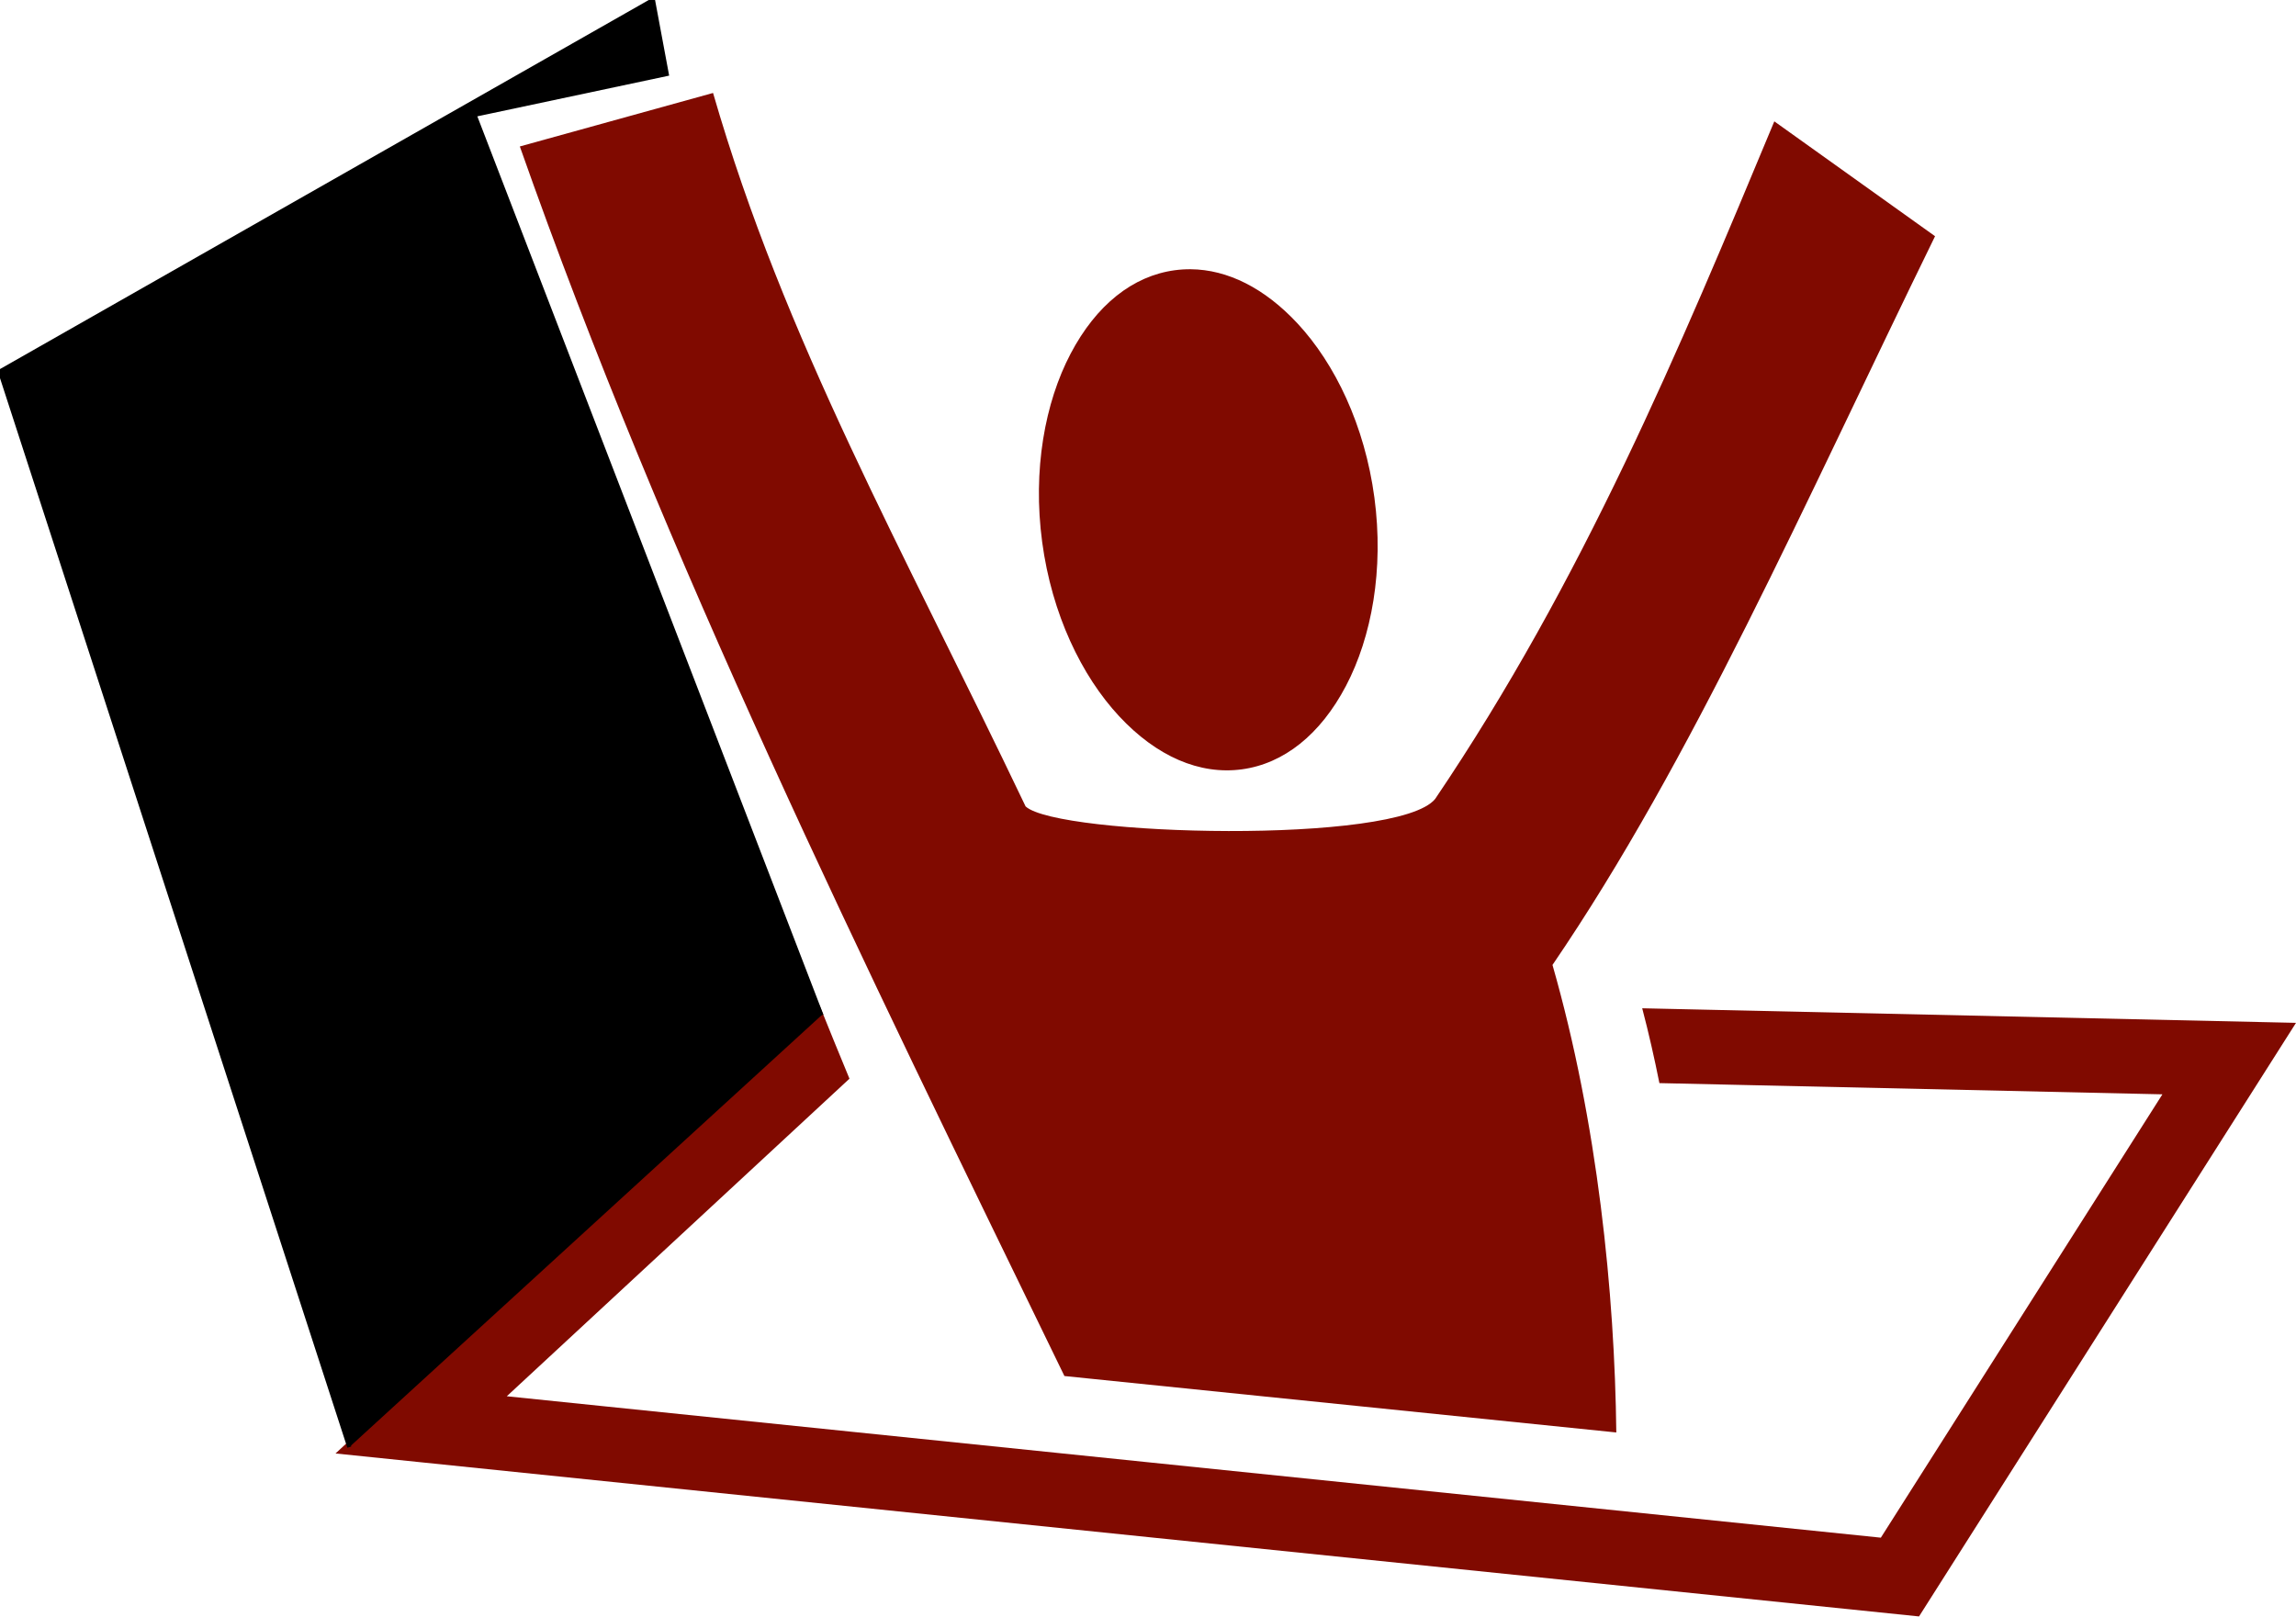
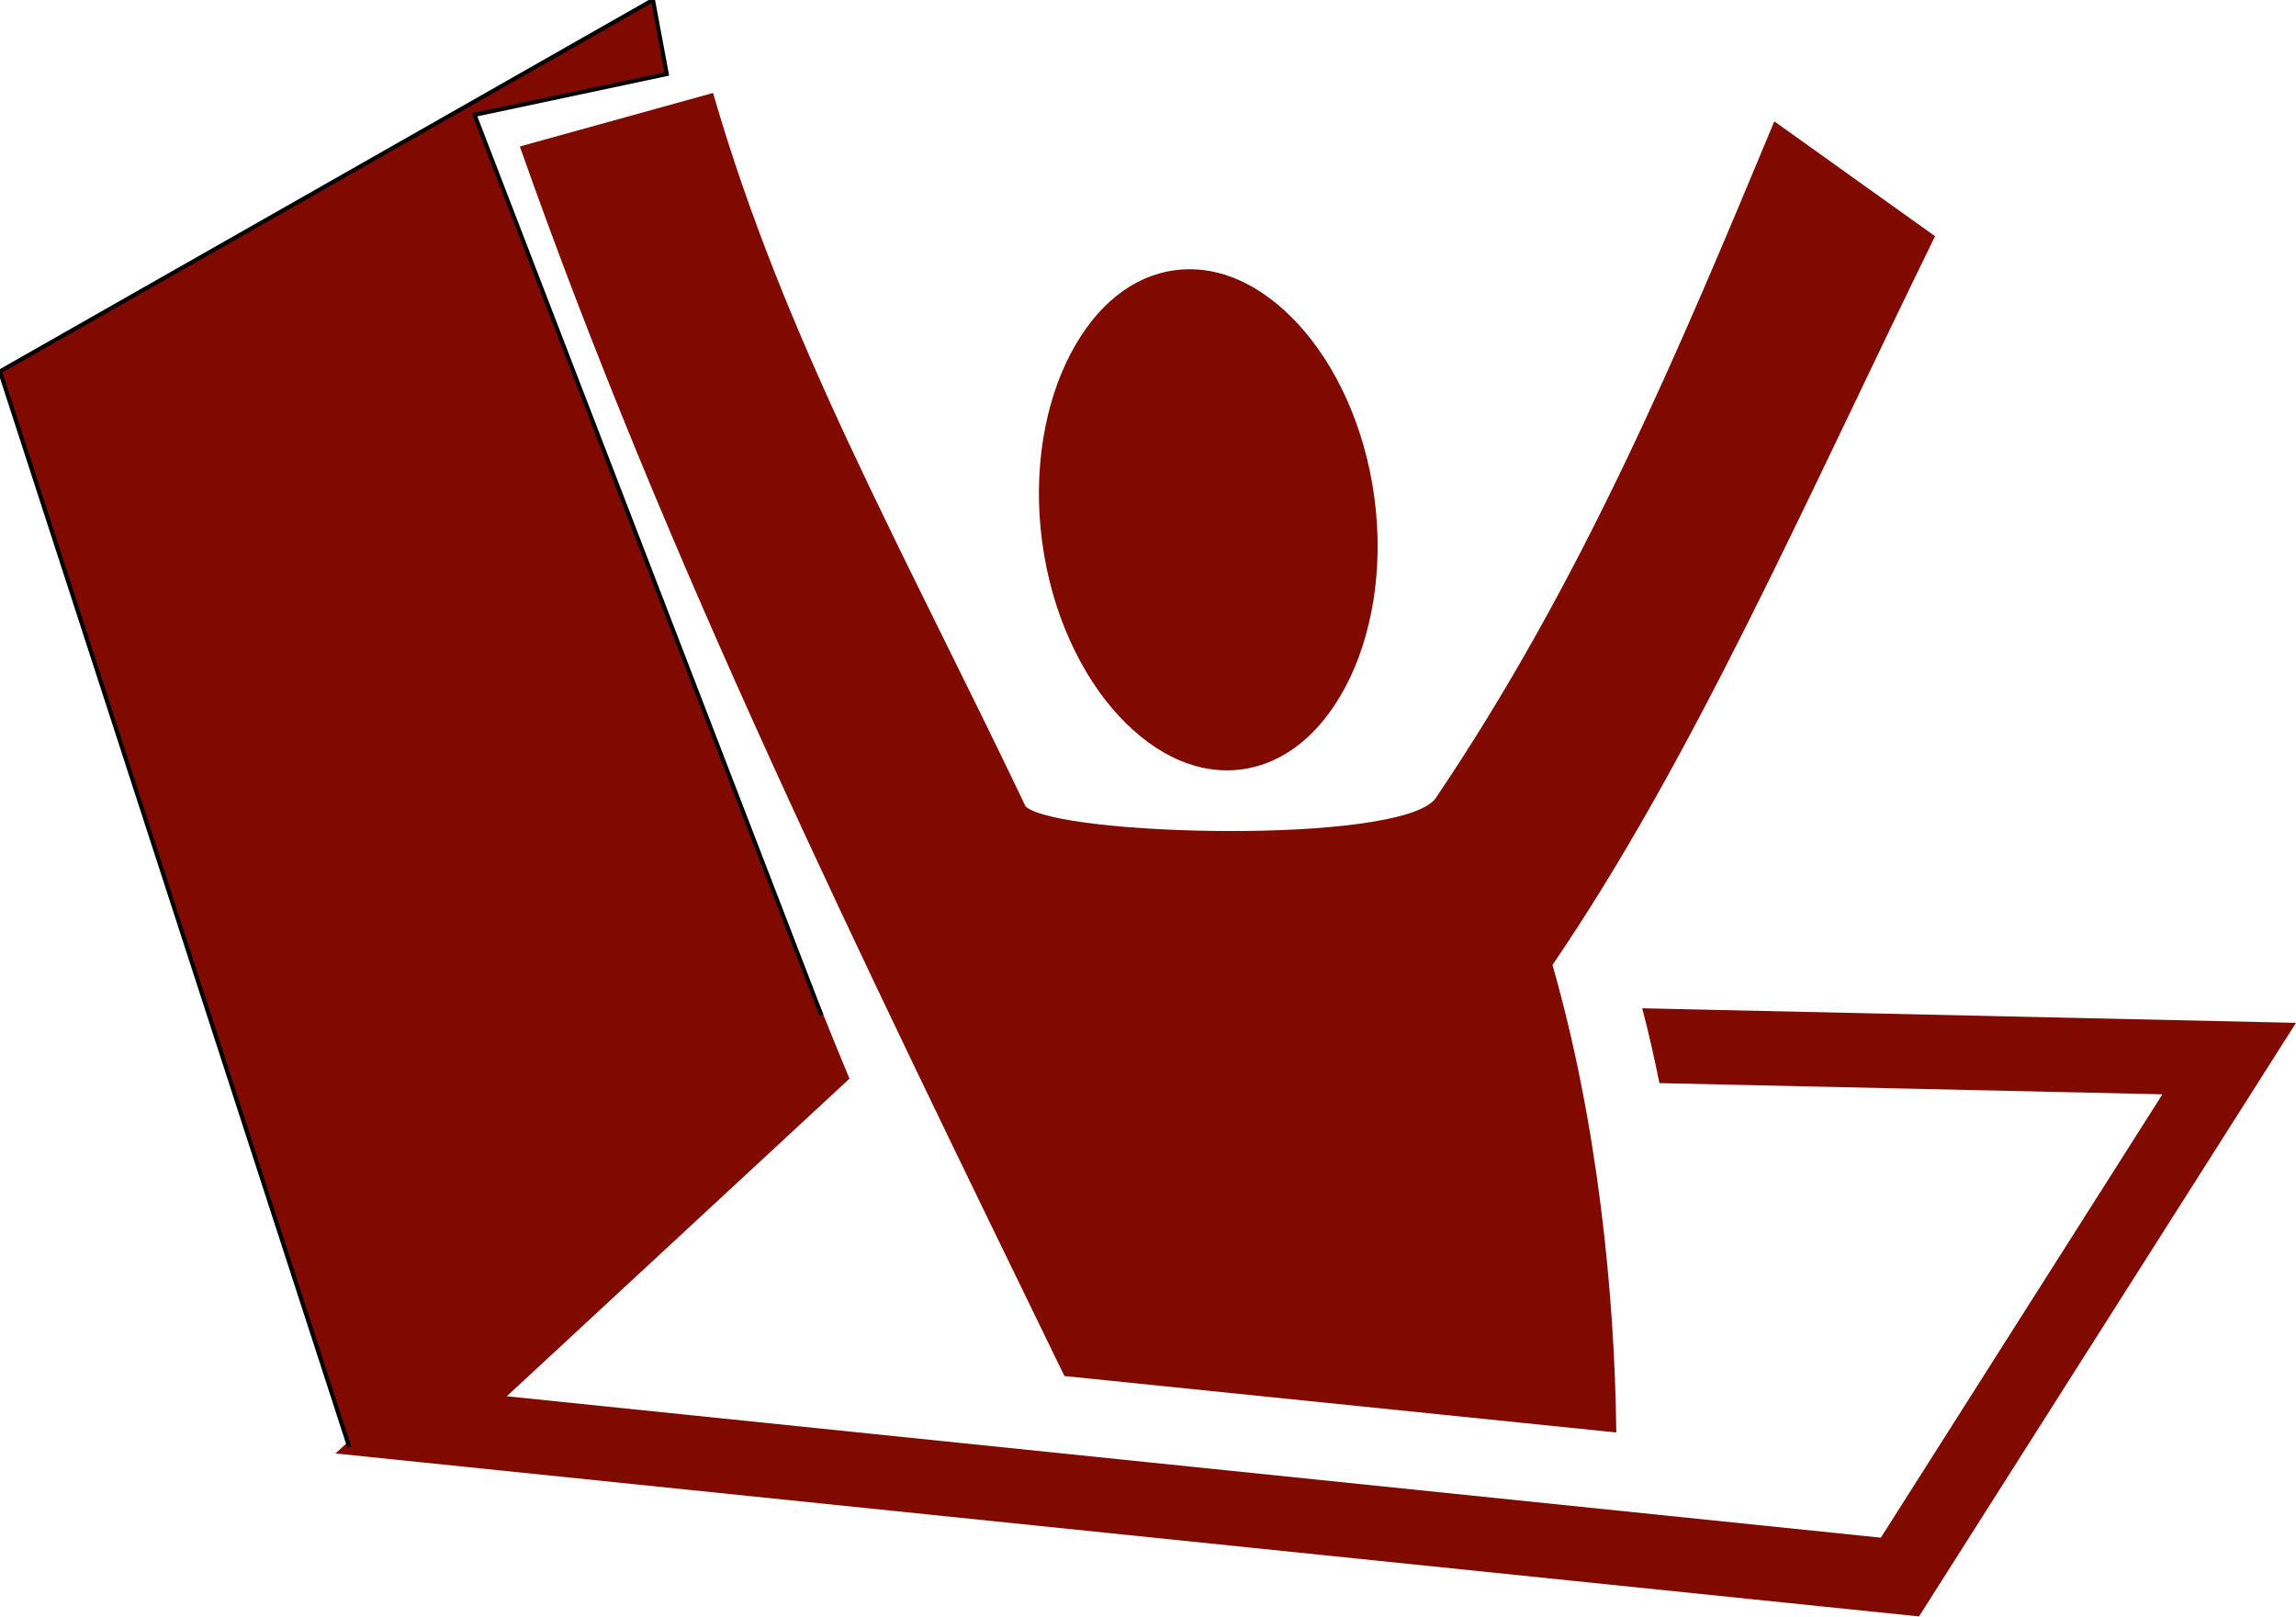
- <svg xmlns="http://www.w3.org/2000/svg" viewBox="39.421 5.864 555.053 390.843" width="555.053px" height="390.843px">
-   <g id="object-0">
-     <path fill="#800a00" d="M 211.8 28.341 L 165.09 41.277 C 200.41 141.619 247.213 236.667 296.743 338.577 L 430.159 352.224 C 429.774 318.644 425.651 277.306 414.732 239.181 C 448.622 189.487 475.339 128.172 507.216 62.978 L 468.358 35.208 C 445.345 90.47 422.033 146.292 386.37 199.037 C 377.365 210.178 295.153 208 287.358 200.851 C 257.427 138.115 229.134 88.266 211.8 28.341 L 211.8 28.341 Z M 327.255 70.964 C 325.979 70.954 324.704 71.034 323.44 71.203 C 313.29 72.563 304.428 79.588 298.23 91.4 C 292.03 103.212 289.031 119.507 291.364 136.925 C 293.697 154.345 300.879 169.275 309.968 179.039 C 319.056 188.803 329.455 193.248 339.605 191.889 C 349.755 190.529 358.615 183.504 364.814 171.693 C 371.012 159.881 374.01 143.586 371.677 126.168 C 369.344 108.748 362.166 93.818 353.077 84.054 C 345.125 75.511 336.169 71.038 327.255 70.964 L 327.255 70.964 Z M 237.513 248.878 L 120.533 357.304 L 140.312 359.341 L 503.342 396.707 L 594.474 253.181 L 436.423 249.658 C 438.003 255.676 439.367 261.709 440.577 267.753 L 562.179 270.464 L 494.112 377.662 L 161.937 343.47 L 244.777 266.685 C 242.32 260.751 239.897 254.815 237.513 248.878 L 237.513 248.878 Z" style="stroke-width: 1;" />
-     <path style="stroke: rgb(0, 0, 0);" d="M 123.866 355.765 L 39.421 95.674 L 197.272 5.864 L 200.607 23.761 L 154.138 33.627 L 238.008 251.368" />
-   </g>
+ <svg xmlns="http://www.w3.org/2000/svg" viewBox="39.421 5.864 555.053 390.843" width="555.053px" height="390.843px" version="1.1" id="svg2">
+   <defs id="defs2" />
+   <path fill="#800a00" d="m 211.8,28.341 -46.71,12.936 c 35.32,100.342 82.123,195.39 131.653,297.3 l 133.416,13.647 c -0.385,-33.58 -4.508,-74.918 -15.427,-113.043 33.89,-49.694 60.607,-111.009 92.484,-176.203 L 468.358,35.208 C 445.345,90.47 422.033,146.292 386.37,199.037 377.365,210.178 295.153,208 287.358,200.851 257.427,138.115 229.134,88.266 211.8,28.341 Z m 115.455,42.623 c -1.276,-0.01 -2.551,0.07 -3.815,0.239 -10.15,1.36 -19.012,8.385 -25.21,20.197 -6.2,11.812 -9.199,28.107 -6.866,45.525 2.333,17.42 9.515,32.35 18.604,42.114 9.088,9.764 19.487,14.209 29.637,12.85 10.15,-1.36 19.01,-8.385 25.209,-20.196 6.198,-11.812 9.196,-28.107 6.863,-45.525 -2.333,-17.42 -9.511,-32.35 -18.6,-42.114 -7.952,-8.543 -16.908,-13.016 -25.822,-13.09 z m -89.742,177.914 -116.98,108.426 19.779,2.037 363.03,37.366 91.132,-143.526 -158.051,-3.523 c 1.58,6.018 2.944,12.051 4.154,18.095 l 121.602,2.711 -68.067,107.198 -332.175,-34.192 82.84,-76.785 c -2.457,-5.934 -4.88,-11.87 -7.264,-17.807 z" style="stroke-width:1;fill:#800a00;fill-opacity:1" id="path1" />
+   <path style="stroke:#000000;fill:#800a00;fill-opacity:1" d="M 123.866,355.765 39.421,95.674 197.272,5.864 l 3.335,17.897 -46.469,9.866 83.87,217.741" id="path2" />
</svg>
